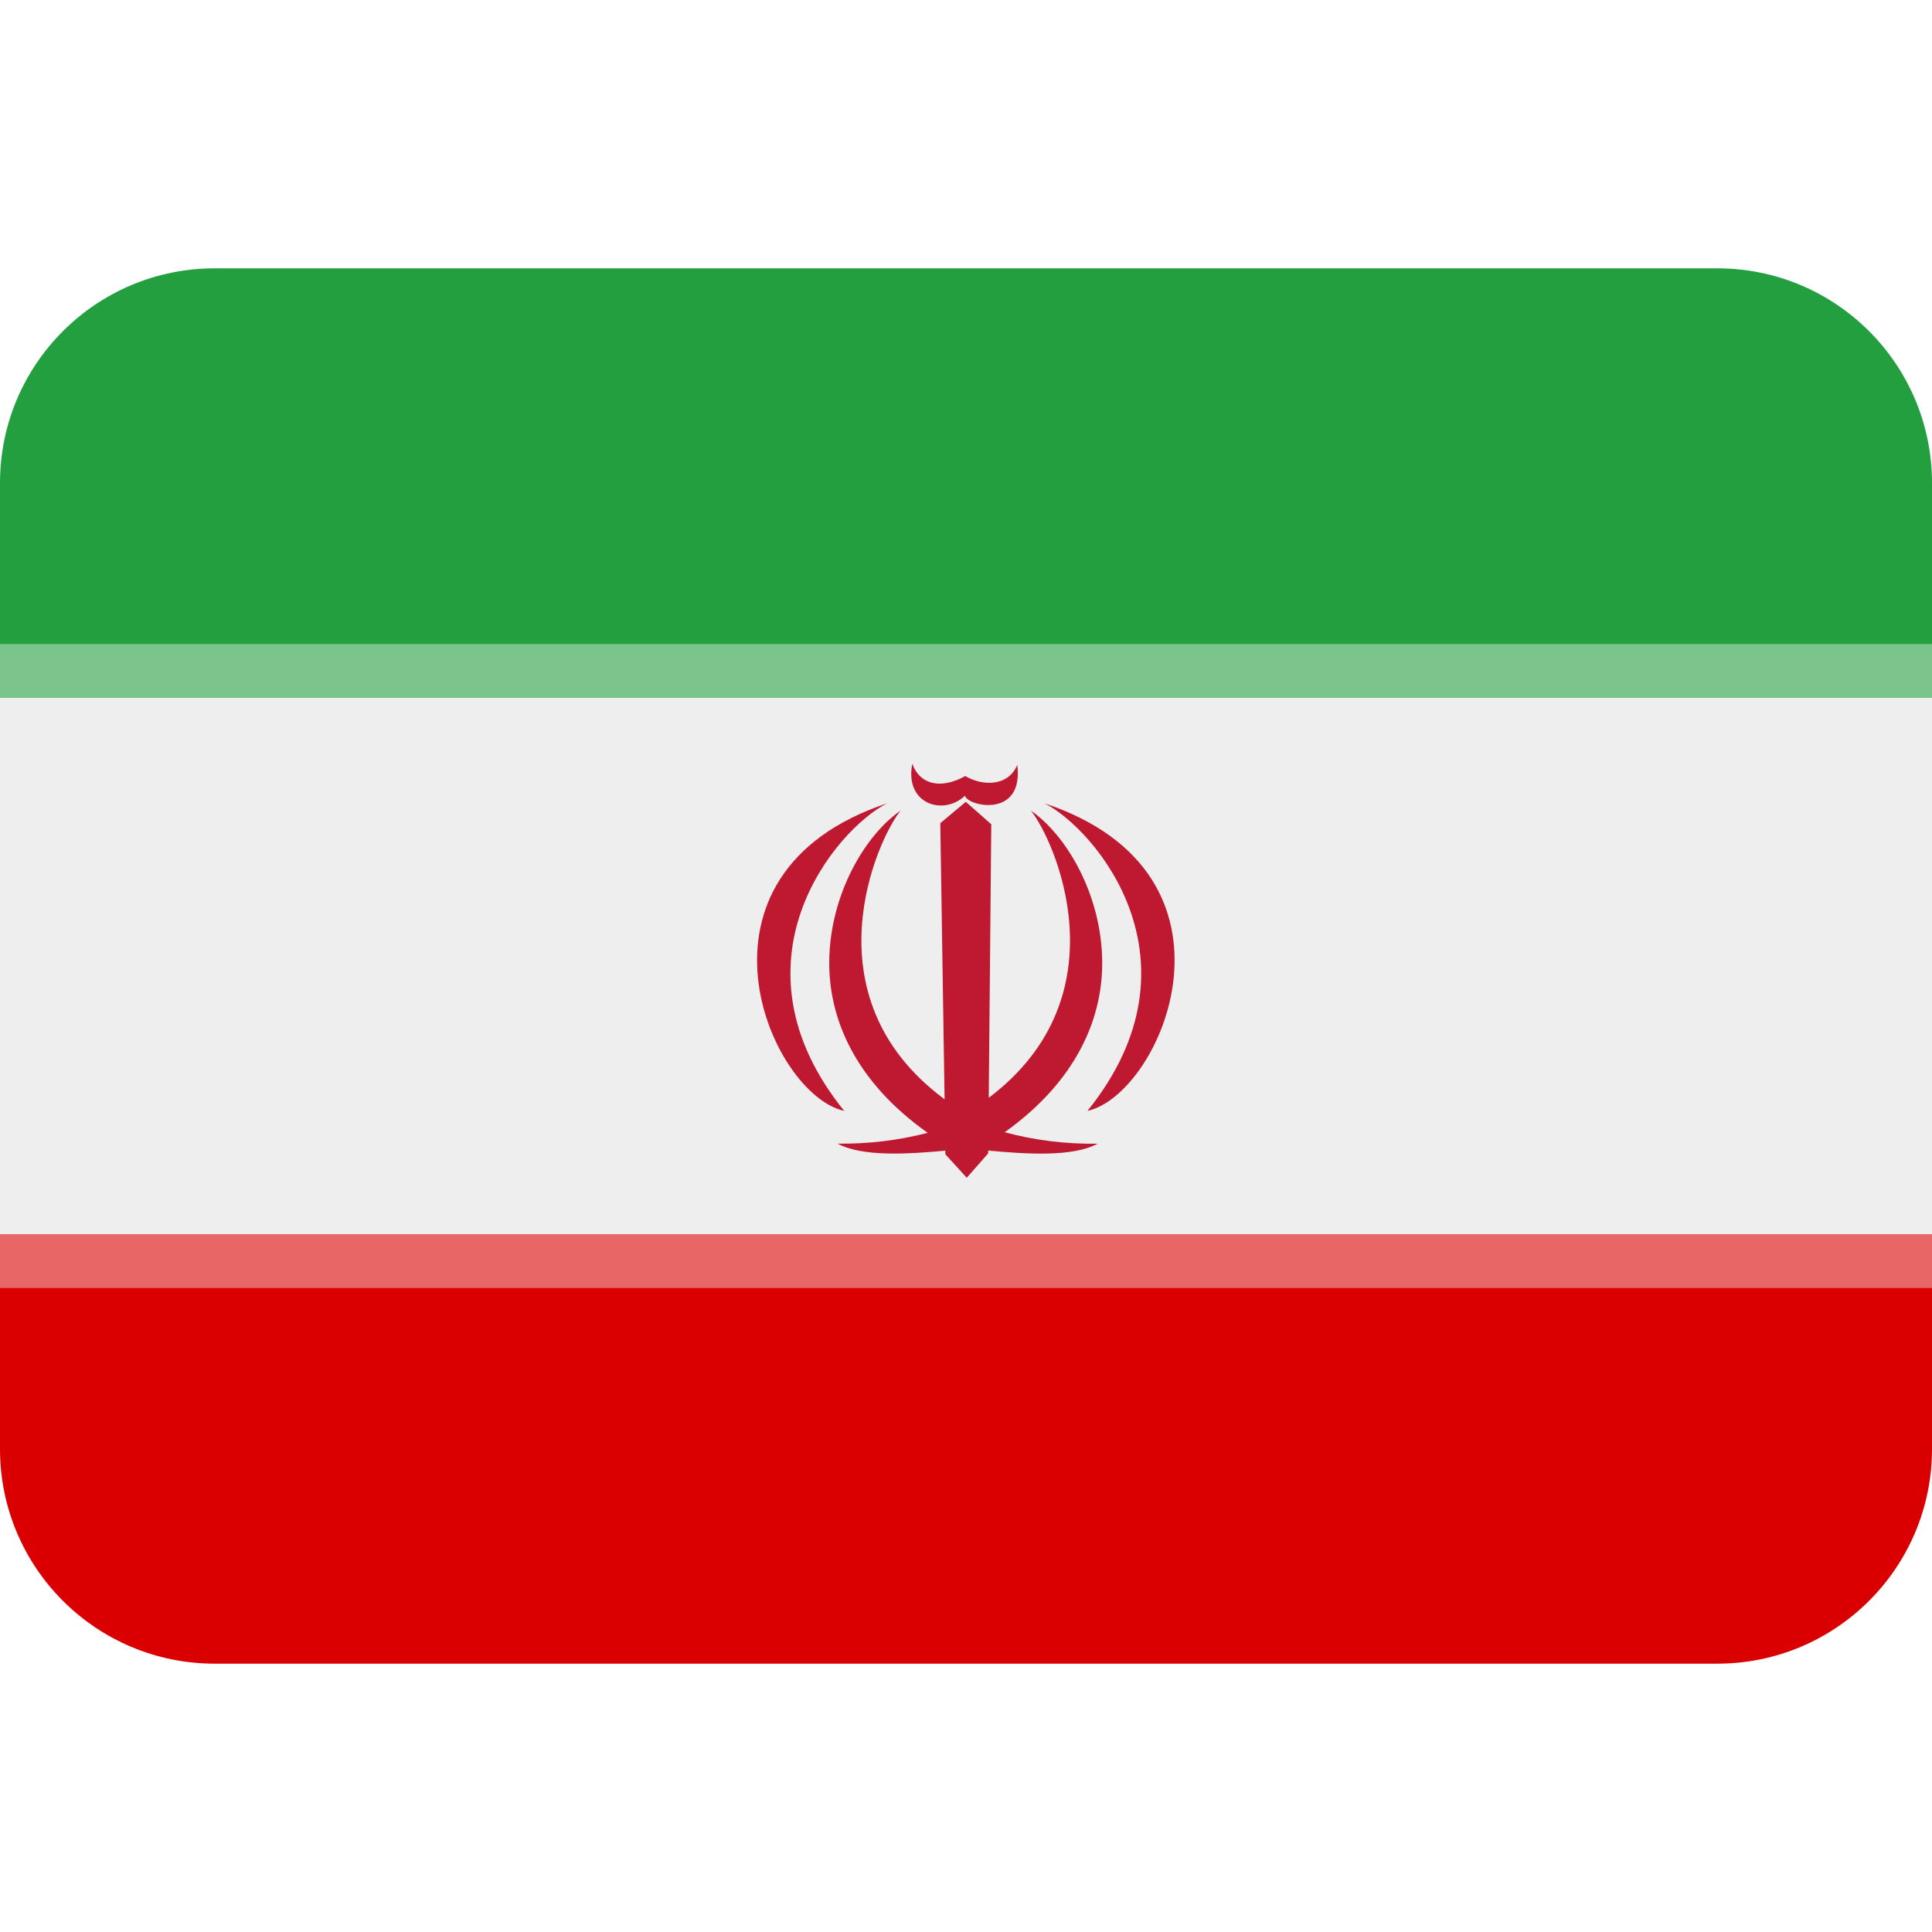
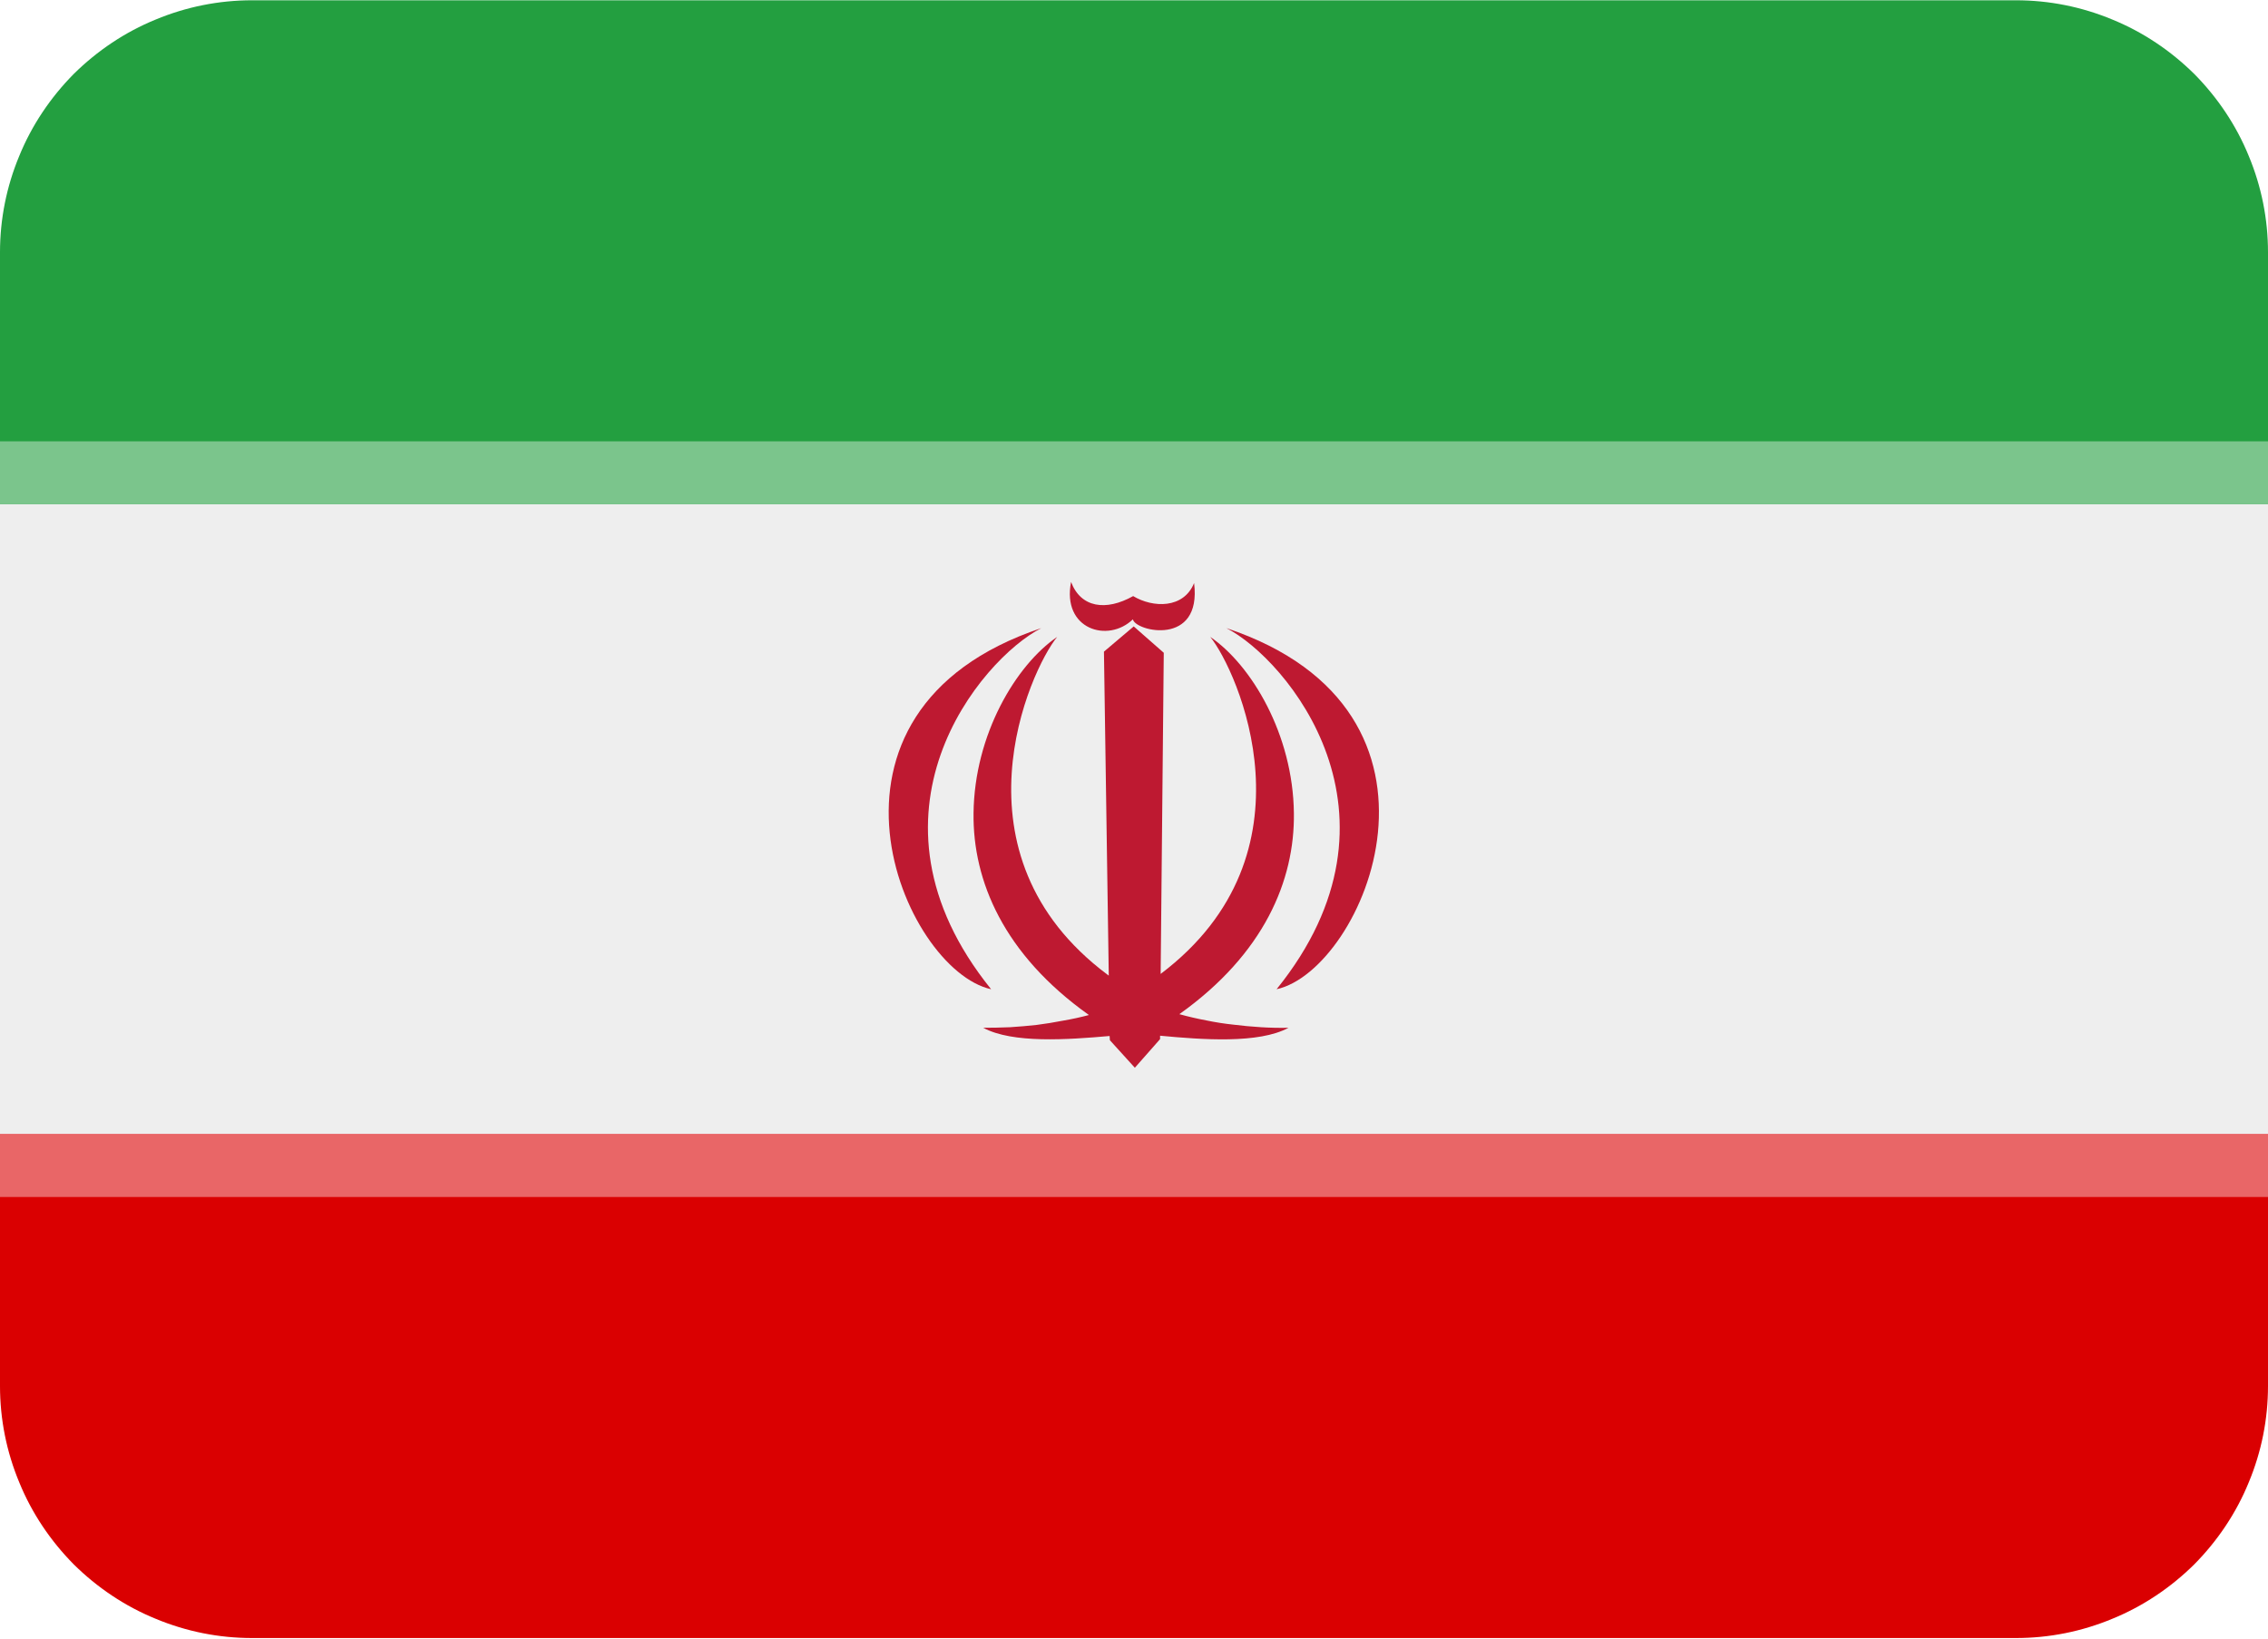
- <svg xmlns="http://www.w3.org/2000/svg" width="800px" height="800px" viewBox="0 0 36 36" aria-hidden="true" role="img" class="iconify iconify--twemoji" preserveAspectRatio="xMidYMid meet">
-   <path fill="#DA0001" d="M0 27a4 4 0 0 0 4 4h28a4 4 0 0 0 4-4v-4H0v4z">
- 
- </path>
-   <path fill="#EEE" d="M0 13h36v10H0z">
- 
- </path>
-   <path fill="#239F40" d="M36 13V9a4 4 0 0 0-4-4H4a4 4 0 0 0-4 4v4h36z">
- 
- </path>
-   <path fill="#E96667" d="M0 23h36v1H0z">
- 
- </path>
-   <g fill="#BE1931">
-     <path d="M19.465 14.969c.957.49 3.038 2.953.798 5.731c1.391-.308 3.162-4.408-.798-5.731zm-2.937 0c-3.959 1.323-2.189 5.423-.798 5.731c-2.24-2.778-.159-5.241.798-5.731zm1.453-.143c.04.197 1.101.436.974-.573c-.168.408-.654.396-.968.207c-.432.241-.835.182-.988-.227c-.148.754.587.975.982.593z">
- 
- </path>
-     <path d="M20.538 17.904c-.015-1.248-.677-2.352-1.329-2.799c.43.527 1.752 3.436-.785 5.351l.047-5.097l-.475-.418l-.475.398l.08 5.146l-.018-.015c-2.563-1.914-1.233-4.837-.802-5.365c-.652.447-1.315 1.551-1.329 2.799c-.013 1.071.477 2.243 1.834 3.205a6.375 6.375 0 0 1-1.678.201c.464.253 1.34.192 2.007.131l.001.068l.398.437l.4-.455v-.052c.672.062 1.567.129 2.039-.128a6.302 6.302 0 0 1-1.732-.213c1.344-.961 1.83-2.127 1.817-3.194z">
- 
- </path>
-   </g>
-   <path fill="#7BC58C" d="M0 12h36v1H0z">
- 
- </path>
+ <svg xmlns="http://www.w3.org/2000/svg" version="1.2" viewBox="0 0 800 578" width="800" height="578">
+   <style>.a{fill:#da0001}.b{fill:#eee}.c{fill:#239f40}.d{fill:#e96667}.e{fill:#be1931}.f{fill:#7bc58c}</style>
+   <path class="a" d="m0 489c0 11.7 2.3 23.2 6.8 34 4.4 10.8 11 20.6 19.2 28.9 8.3 8.2 18.1 14.8 28.9 19.2 10.8 4.5 22.3 6.8 34 6.8h622.2c11.7 0 23.2-2.3 34-6.8 10.8-4.4 20.6-11 28.9-19.2 8.2-8.3 14.8-18.1 19.2-28.9 4.5-10.8 6.8-22.3 6.8-34v-88.9h-800z" />
+   <path class="b" d="m0 177.9h800v222.2h-800z" />
+   <path class="c" d="m800 177.9v-88.9c0-11.7-2.3-23.2-6.8-34-4.4-10.8-11-20.6-19.2-28.9-8.3-8.2-18.1-14.8-28.9-19.2-10.8-4.5-22.3-6.8-34-6.8h-622.2c-11.7 0-23.2 2.3-34 6.8-10.8 4.4-20.6 11-28.9 19.2-8.2 8.3-14.8 18.1-19.2 28.9-4.5 10.8-6.8 22.3-6.8 34v88.9z" />
+   <path class="d" d="m0 400.1h800v22.2h-800z" />
+   <path class="e" d="m432.6 221.6c21.2 10.9 67.5 65.7 17.7 127.4 30.9-6.8 70.3-98-17.7-127.4zm-65.3 0c-88 29.4-48.7 120.6-17.7 127.4-49.8-61.7-3.6-116.5 17.7-127.4zm32.3-3.1c0.9 4.3 24.4 9.7 21.6-12.8-3.7 9.1-14.5 8.8-21.5 4.6-9.6 5.4-18.5 4.1-21.9-5-3.3 16.7 13 21.7 21.8 13.2z" />
+   <path class="e" d="m456.4 286.9c-0.3-27.8-15-52.3-29.5-62.2 9.5 11.7 38.9 76.3-17.5 118.9l1.1-113.3-10.6-9.3-10.5 8.9 1.7 114.3-0.4-0.3c-56.9-42.5-27.4-107.5-17.8-119.2-14.5 9.9-29.2 34.4-29.5 62.2-0.3 23.8 10.6 49.8 40.7 71.2q-4.5 1.2-9.2 2-4.6 0.9-9.3 1.5-4.6 0.5-9.3 0.8-4.7 0.2-9.5 0.2c10.4 5.6 29.8 4.2 44.6 2.9l0.1 1.5 8.8 9.7 8.9-10.1v-1.2c14.9 1.4 34.8 2.9 45.3-2.8q-4.9 0.1-9.7-0.2-4.9-0.3-9.7-0.9-4.8-0.5-9.6-1.5-4.8-0.9-9.5-2.2c29.9-21.3 40.7-47.2 40.4-70.9z" />
+   <path class="f" d="m0 155.7h800v22.2h-800z" />
</svg>
